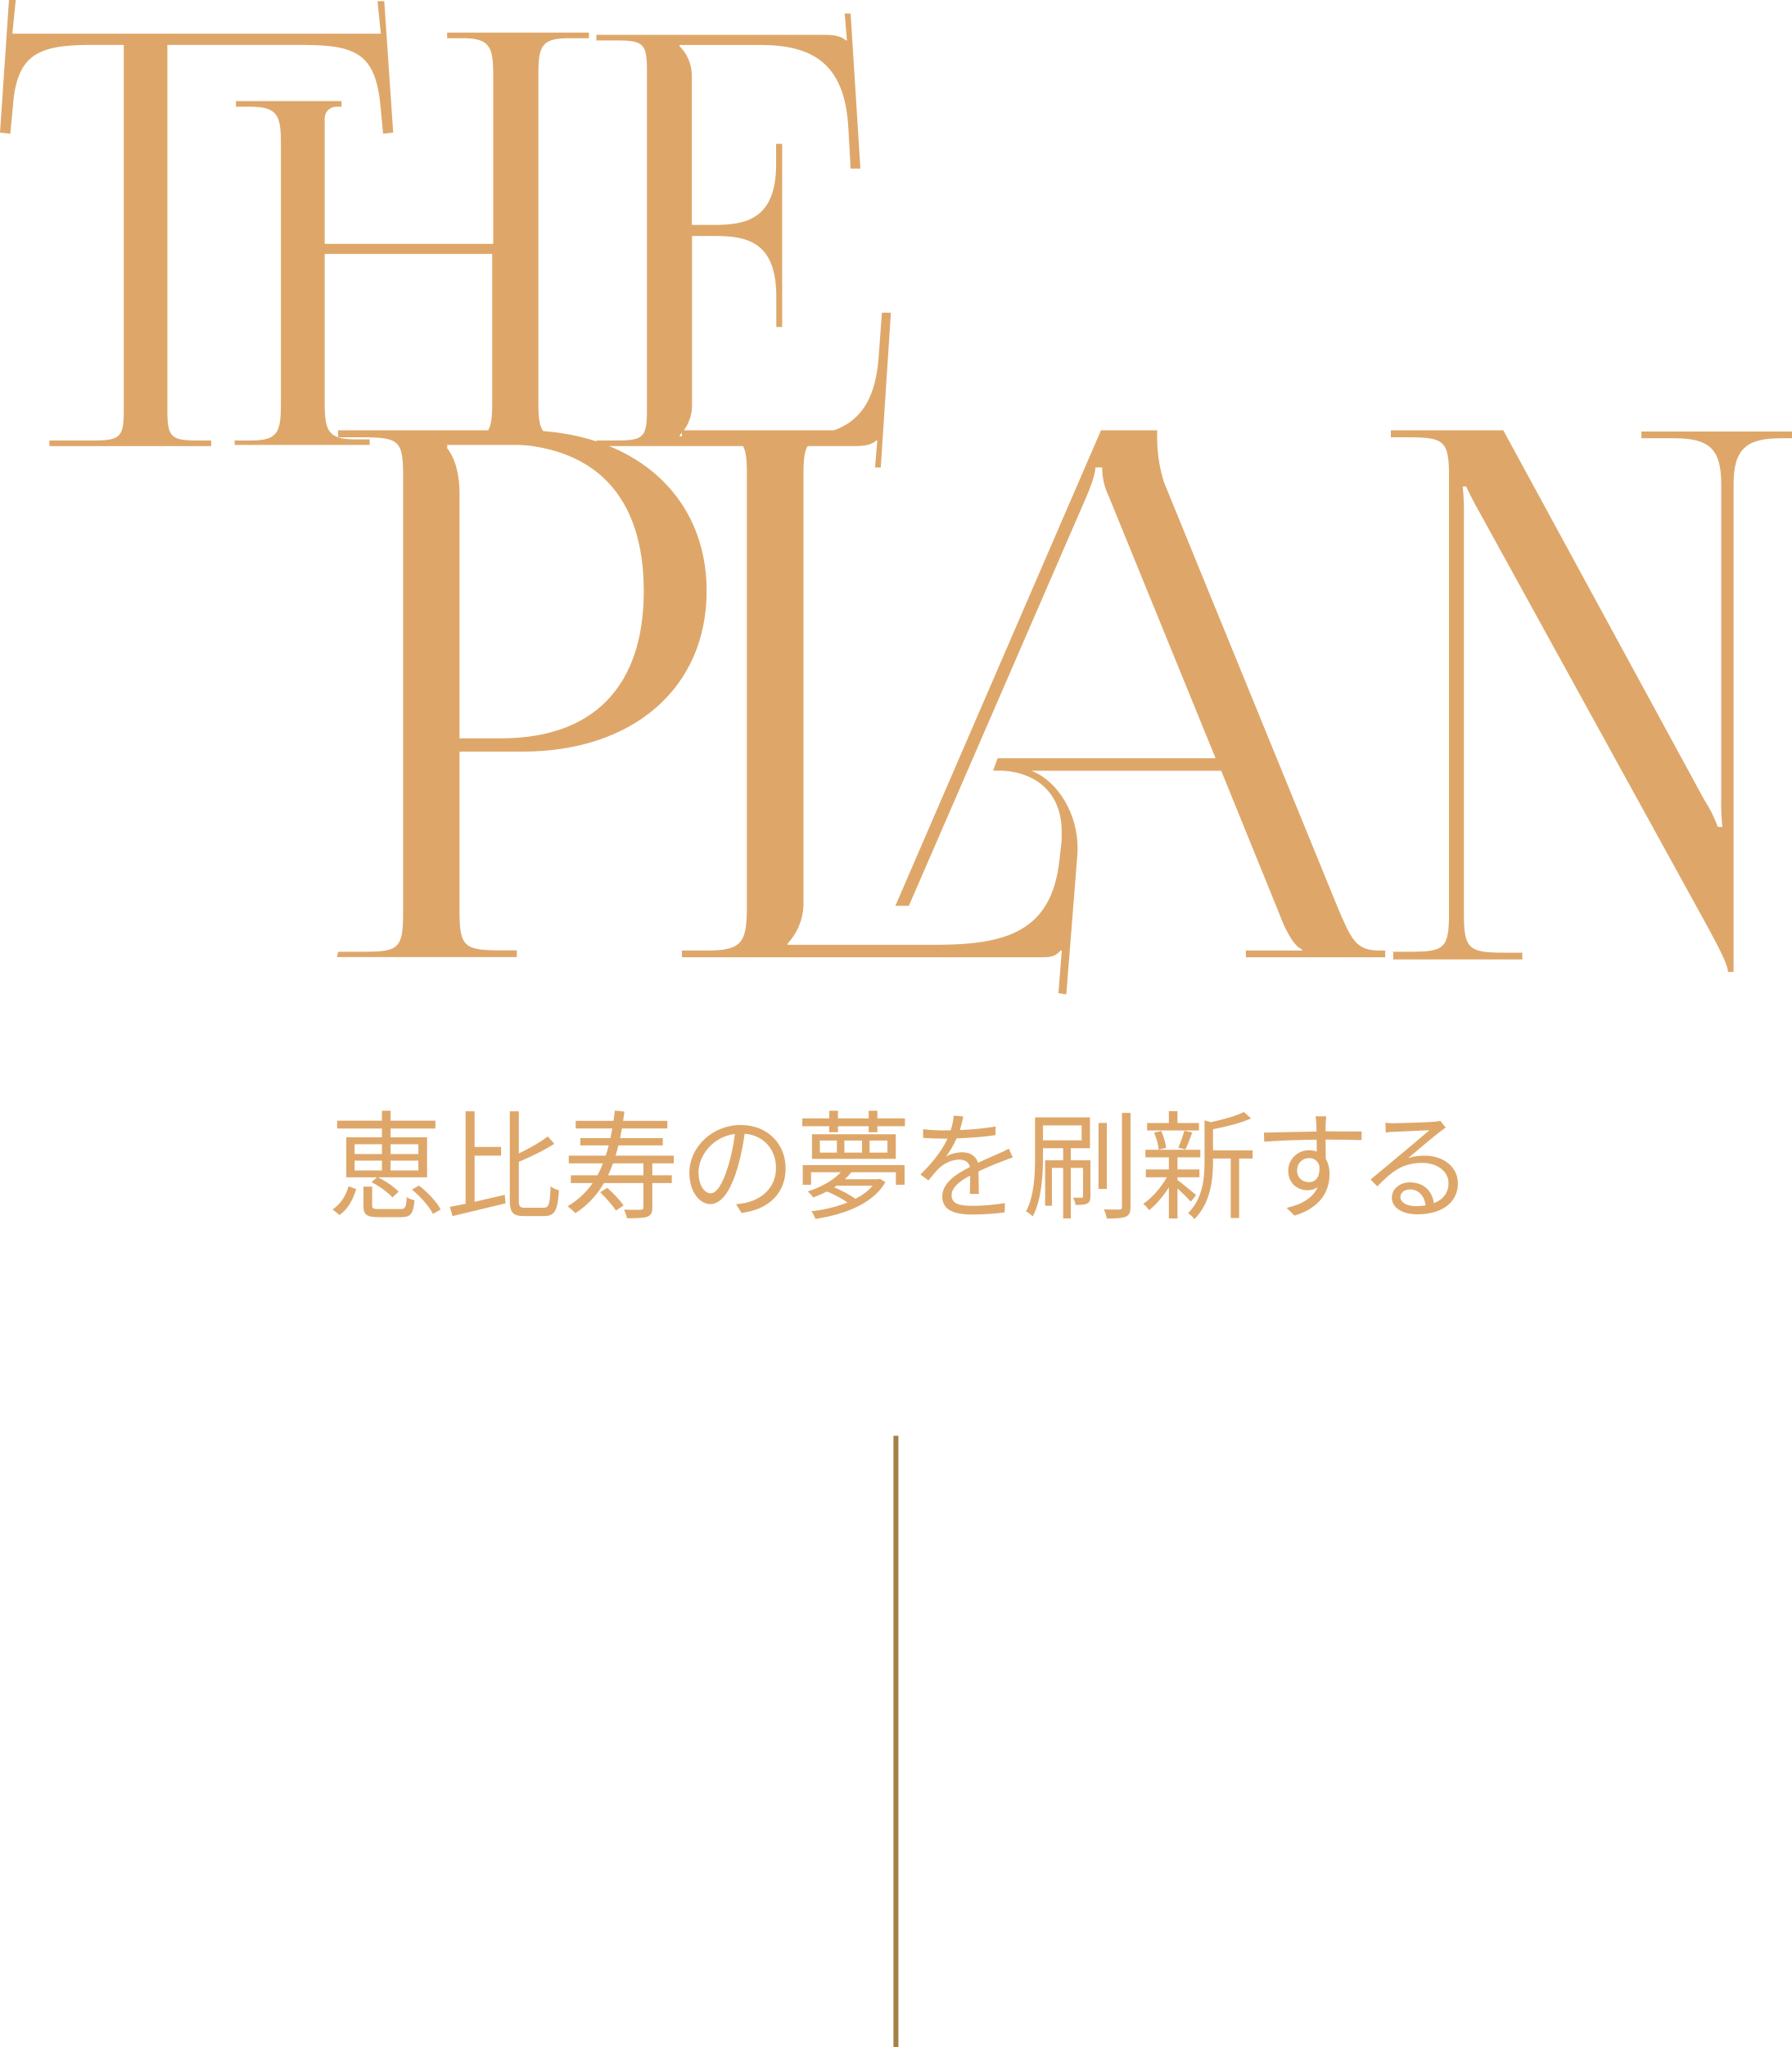
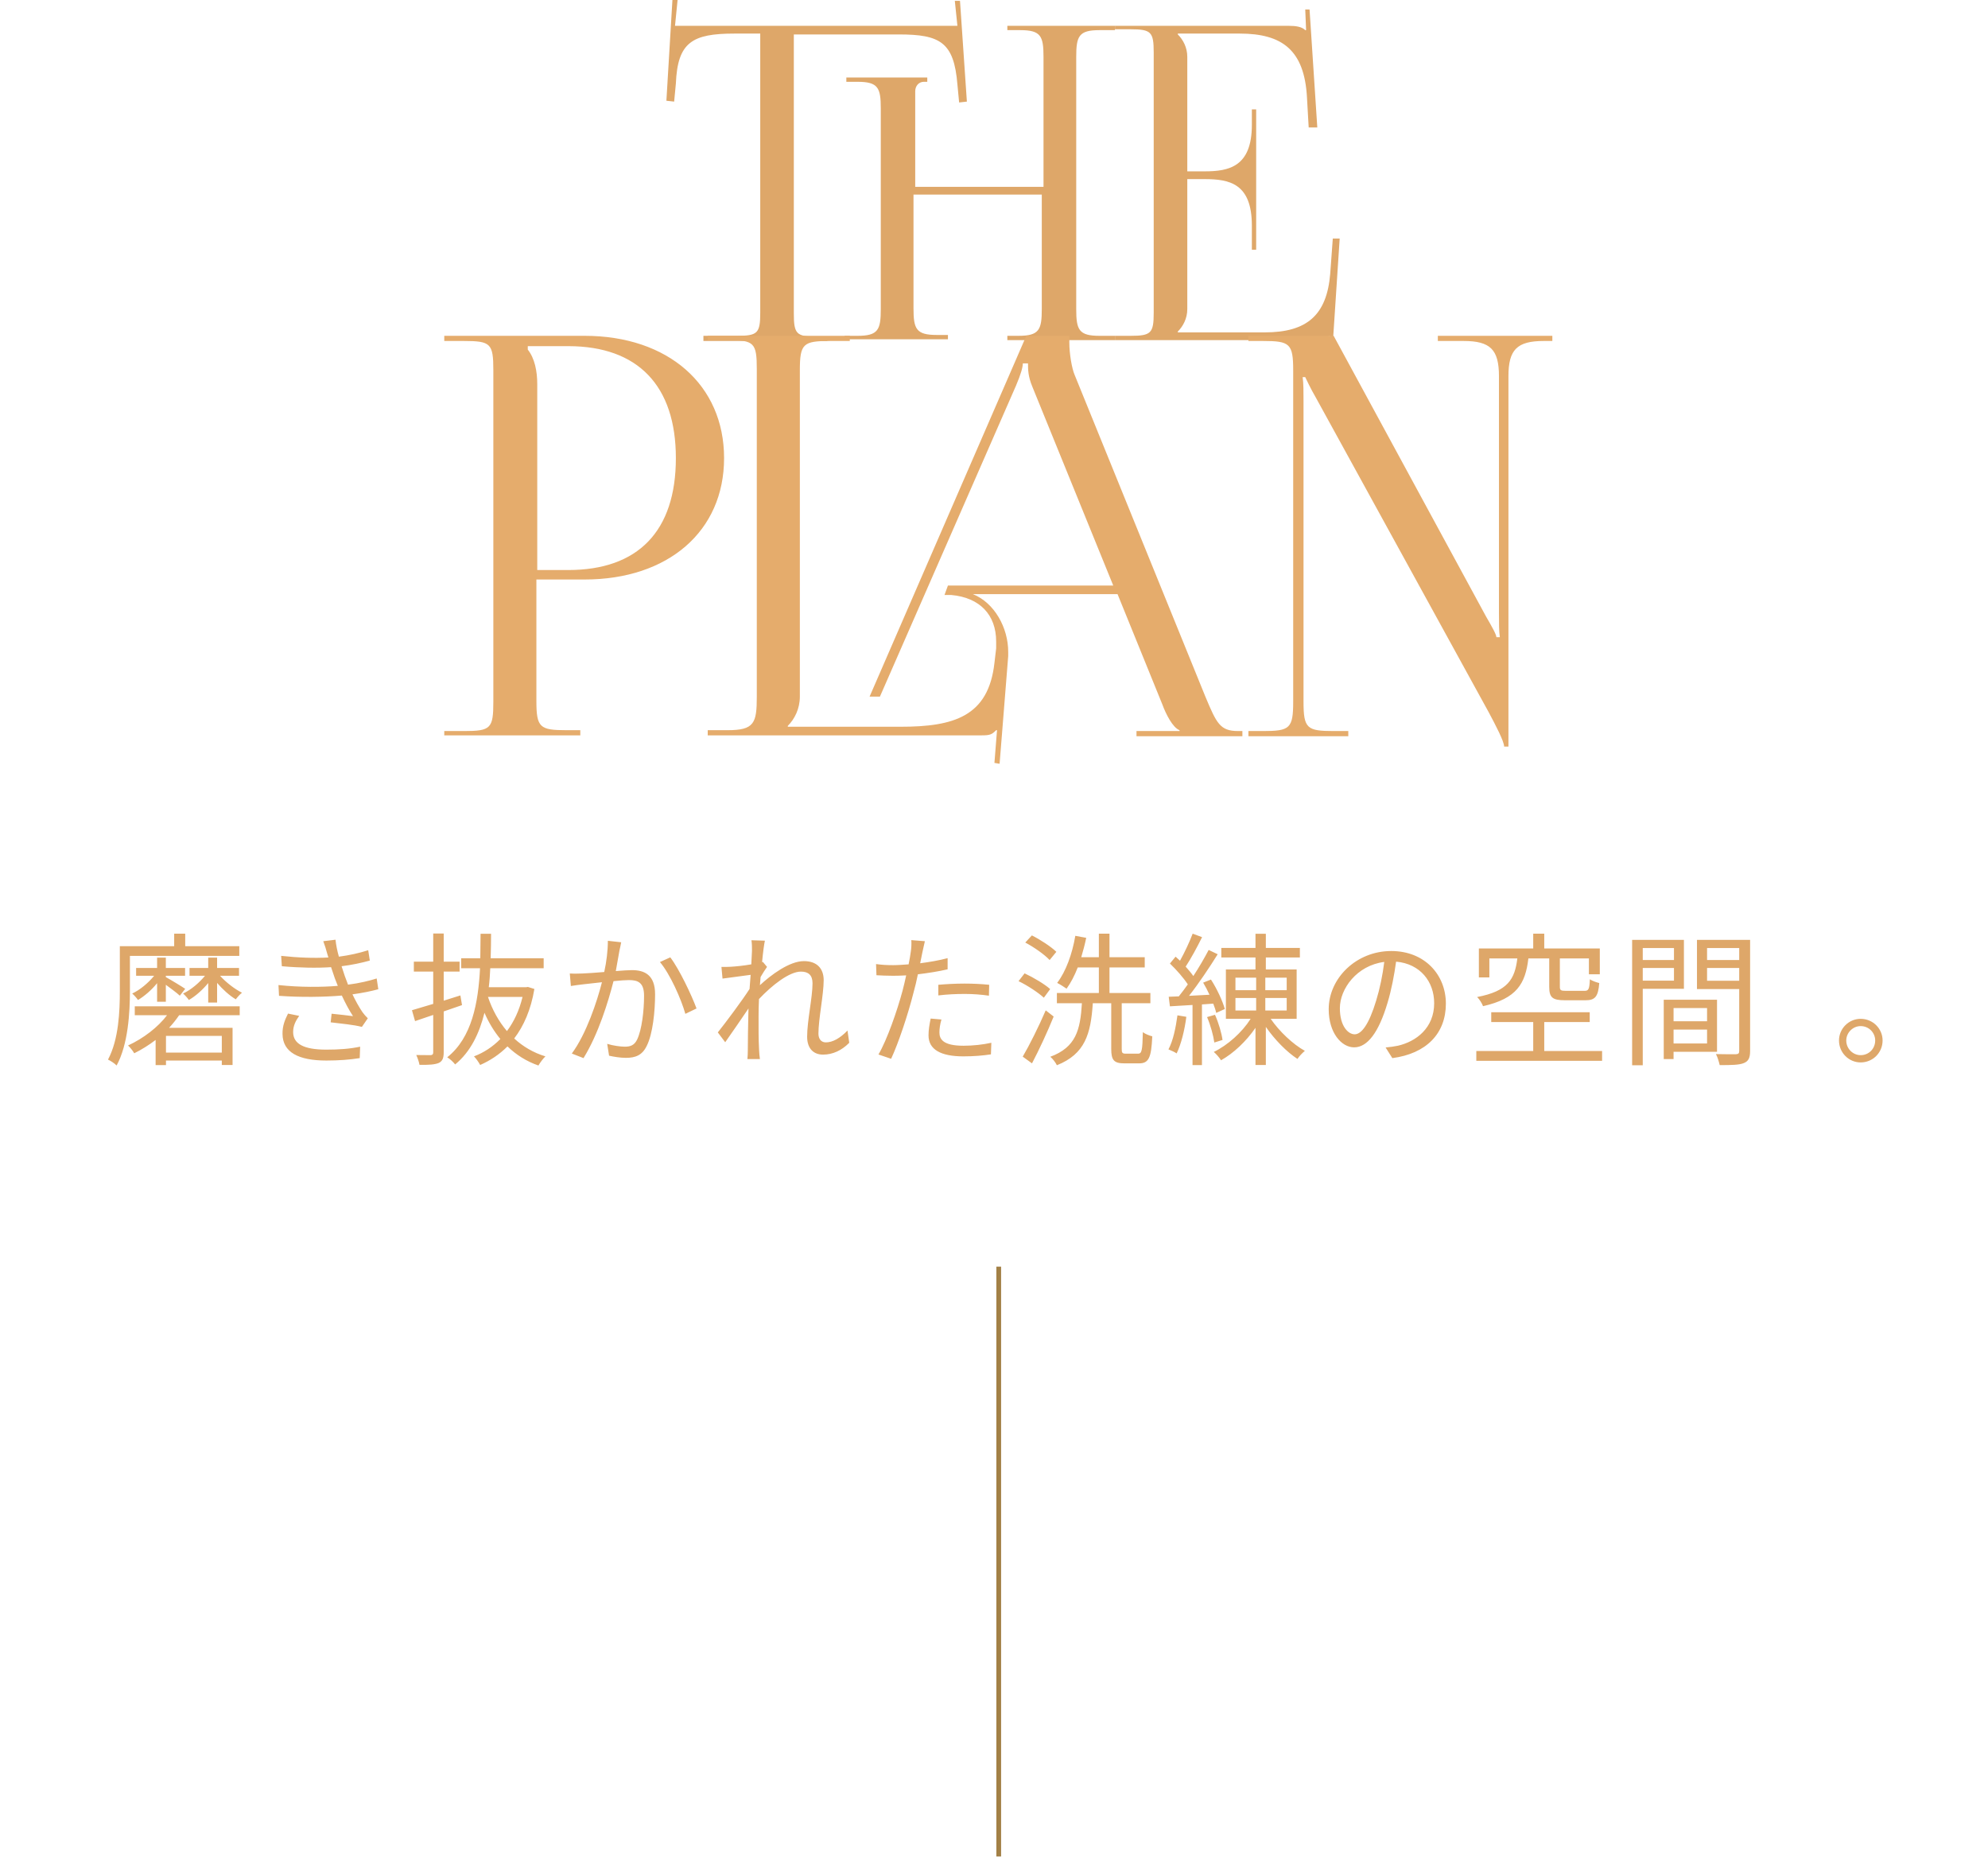
- <svg xmlns="http://www.w3.org/2000/svg" viewBox="0 0 366.55 418.65">
-   <defs>
-     <style>.cls-1,.cls-2{fill:#dea769;}.cls-2{isolation:isolate;font-size:24px;font-family:NotoSerifJP-Medium-83pv-RKSJ-H, Noto Serif JP;}.cls-3{letter-spacing:-0.01em;}.cls-4{letter-spacing:-0.01em;}.cls-5{letter-spacing:-0.03em;}.cls-6{letter-spacing:-0.03em;}.cls-7{letter-spacing:-0.04em;}.cls-8{letter-spacing:-0.11em;}.cls-9{letter-spacing:-0.09em;}.cls-10{fill:none;stroke:#a28046;stroke-miterlimit:10;stroke-width:1.01px;}</style>
-   </defs>
-   <g id="レイヤー_2" data-name="レイヤー 2">
-     <g id="レイヤー_1-2" data-name="レイヤー 1">
-       <path class="cls-1" d="M10.11,90.09h9c5.52,0,6.21-.69,6.21-6.21V9.19h-6.9c-11.26,0-15.16,2.3-15.85,13.33l-.46,4.83L0,27.12,1.84,0H3.22L2.53,6.89H77.91L77.22.23H78.6l1.83,26.89-2.06.23-.46-4.83C77,11.26,73.31,9.19,62.05,9.19H34.24V83.88c0,5.52.69,6.21,6.21,6.21H43.2v1.15H10.11Zm38.15,0h3c5.51,0,6.2-1.61,6.2-7.36V29.19c0-5.52-.69-7.36-6.2-7.36h-3V20.68h21.6v1.15H68.71a2.36,2.36,0,0,0-2.29,2.53V49.87h34.47V15.17c0-5.52-.69-7.36-6.21-7.36H91.47V6.66h29V7.81h-4.14c-5.51,0-6.2,1.61-6.2,7.36V82.5c0,5.52.69,7.36,6.2,7.36h4.14V91H91.47V89.86h3c5.52,0,6.21-1.61,6.21-7.36V51.94H66.42V82.5c0,5.52.68,7.36,6.2,7.36h3V91H48v-.92Z" />
-       <path class="cls-1" d="M158.8,67.11V60.67c0-11.26-6-12.41-12.64-12.41h-4.6V83a8.51,8.51,0,0,1-2.52,6v.23h23.21c11.26,0,16.54-4.6,17.46-15.86l.69-9.42h1.84L180.17,95.6H179l.46-5.51h-.23c-.92.92-2.52,1.14-4.36,1.14H122V90.09h4.14c5.51,0,6.2-.69,6.2-6.21V14.48c0-5.52-.69-6.21-6.2-6.21H122V7.12h46.65c1.84,0,3.45.23,4.37,1.15h.23l-.46-5.51H174L176,34.47H174l-.46-8.27c-.69-12.64-6.67-17-17.93-17H139v.23a8.51,8.51,0,0,1,2.52,6V46h4.6c6.43,0,12.64-1.15,12.64-12.41V29.42H160V66.87H158.8v.24Z" />
-       <path class="cls-1" d="M69.17,194.65h5.29c7.12,0,8-.69,8-8V97.44c0-7.12-.69-8-8-8H69.17V88h37.69c22.52,0,37.69,13.1,37.69,32.86s-14.94,32.86-37.69,32.86H94v32.64c0,7.12.92,8,8.05,8h3.67v1.38H68.94l.23-1.15Zm22.3-103C93.3,94,94,97.44,94,100.89V151h8.51c18.84,0,29.18-10.58,29.18-30.11s-10.11-30.1-29.18-30.1h-11Z" />
-       <path class="cls-1" d="M225.45,95.6h-1.38c0,.92-.46,2.76-1.84,6l-36.31,83.65h-2.76L225.22,88h11.49v1.84a30.61,30.61,0,0,0,1.37,8.73l35.4,86.64c3,7.12,3.9,9.19,8.73,9.19h1.15v1.38h-28.5v-1.38h11.49v-.23c-1.84-.69-3.68-4.6-4.59-7.12l-11.95-29.42H211c5.74,2.3,9.42,9.19,9.42,15.63v1.15l-2.3,28.95-1.61-.23.69-8.73h-.23c-1.15,1.15-1.61,1.38-4.13,1.38H139.5v-1.38h5.28c7.13,0,8-1.84,8-9V97.21c0-7.12-.68-7.81-8-7.81H139.5V88h38.14V89.4h-5.28c-7.13,0-8,.69-8,7.81v88A12.15,12.15,0,0,1,161.1,193v.23h30.33c14.48,0,23.67-2.76,25.28-17.23l.46-4.14v-1.84c0-7.12-4.36-11.95-12.18-12.41h-1.84l.92-2.53h44.59l-21.84-53.54A13.61,13.61,0,0,1,225.45,95.6Z" />
-       <path class="cls-1" d="M284.51,194.65h3.9c7.13,0,8-.69,8-8V97.44c0-7.12-.92-8-8-8h-3.9V88h23l41.13,75.61a27.21,27.21,0,0,1,2.76,5.51h.92a48.15,48.15,0,0,1-.23-6.2V99.05c0-7.13-2.3-9.42-9.65-9.42h-6.67V88.25h30.8v1.38h-2.3c-7.12,0-9.65,2.29-9.65,9.42v99.74h-1.15c0-1.61-2.3-5.75-4.14-9.2l-46.42-84.34c-1.61-2.75-3-5.74-3-5.74h-.69a52.06,52.06,0,0,1,.23,6.43v80.9c0,7.12.92,8,8.05,8h3.9v1.38H285v-1.61Z" />
-       <text class="cls-2" transform="translate(67.08 247.32)">恵比<tspan class="cls-3" x="48" y="0">寿</tspan>
-         <tspan class="cls-4" x="71.83" y="0">の</tspan>
-         <tspan class="cls-5" x="95.52" y="0">夢</tspan>
-         <tspan class="cls-6" x="118.92" y="0">を</tspan>
-         <tspan x="142.1" y="0">刷</tspan>
-         <tspan class="cls-7" x="166.1" y="0">新</tspan>
-         <tspan class="cls-8" x="189.17" y="0">す</tspan>
-         <tspan class="cls-9" x="210.6" y="0">る</tspan>
-       </text>
-       <line class="cls-10" x1="183.27" y1="293.65" x2="183.27" y2="418.65" />
+ <svg xmlns="http://www.w3.org/2000/svg" version="1.1" id="レイヤー_1" x="0px" y="0px" viewBox="0 0 230.9 215.6" style="enable-background:new 0 0 230.9 215.6;" xml:space="preserve">
+   <style type="text/css">
+ 	.st0{fill:none;stroke:#A28046;stroke-width:0.55;stroke-miterlimit:10;}
+ 	.st1{fill:#DEA769;}
+ 	.st2{fill:#E5AC6C;}
+ 	.st3{font-family:'NotoSerifJP-ExtraLight-83pv-RKSJ-H';}
+ 	.st4{font-size:16.598px;}
+ 	.st5{letter-spacing:1;}
+ 	.st6{letter-spacing:-6;}
+ </style>
+   <g id="レイヤー_2-2">
+     <g id="レイヤー_1-2-2">
+       <line class="st0" x1="116" y1="147.1" x2="116" y2="215.6" />
    </g>
  </g>
+   <g>
+     <g>
+       <path class="st1" d="M81.7,39h3.9c2.4,0,2.7-0.3,2.7-2.7V3.9h-3c-4.9,0-6.6,1-6.8,5.8l-0.2,2.1l-0.9-0.1L78.1,0l0.6,0l-0.3,3h32.8    l-0.3-2.9l0.6,0l0.8,11.7l-0.9,0.1l-0.2-2.1c-0.4-4.9-2-5.8-6.8-5.8H92.2v32.4c0,2.4,0.3,2.7,2.7,2.7h1.2v0.5H81.7V39z M98.3,39    h1.3c2.4,0,2.7-0.7,2.7-3.1V12.6c0-2.4-0.3-3.1-2.7-3.1h-1.3V9h9.4v0.5h-0.4c-0.6,0-1,0.5-1,1.1v11.1h14.9V6.6    c0-2.4-0.3-3.1-2.7-3.1H117V3h12.5v0.5h-1.8c-2.4,0-2.7,0.7-2.7,3.1v29.3c0,2.4,0.3,3.1,2.7,3.1h1.8v0.5H117V39h1.3    c2.4,0,2.7-0.7,2.7-3.1V22.6h-14.9v13.2c0,2.4,0.3,3.1,2.7,3.1h1.3v0.5h-12V39z" />
+       <path class="st1" d="M145.4,29v-2.8c0-4.9-2.6-5.4-5.5-5.4h-2v15.1c0,1.1-0.5,2-1.1,2.6v0.1h10.1c4.9,0,7.2-2,7.6-6.8l0.3-4.1h0.8    l-0.9,13.7l-0.5,0l0.2-2.4h0c-0.4,0.4-1.1,0.5-1.9,0.5h-23V39h1.8c2.4,0,2.7-0.3,2.7-2.7V6.1c0-2.4-0.3-2.7-2.7-2.7h-1.8V3h20.2    c0.8,0,1.5,0.1,1.9,0.5h0.1l-0.1-2.4l0.5,0l0.9,13.7H152l-0.2-3.5c-0.3-5.5-2.9-7.4-7.8-7.4h-7.2V4c0.6,0.6,1.1,1.5,1.1,2.6v13.3    h2c2.8,0,5.5-0.5,5.5-5.4v-1.8h0.5V29H145.4z" />
+     </g>
+     <g>
+       <path class="st2" d="M51.6,84.9h2.3c3.1,0,3.4-0.3,3.4-3.4V43c0-3.1-0.3-3.4-3.4-3.4h-2.3V39h16.3c9.7,0,16.2,5.7,16.2,14.2    c0,8.5-6.5,14.1-16.2,14.1h-5.6v14.1c0,3.1,0.4,3.4,3.5,3.4h1.6v0.6H51.6V84.9z M61.3,40.6c0.8,1,1.1,2.5,1.1,4v21.6H66    c8.1,0,12.5-4.5,12.5-13c0-8.4-4.4-13-12.5-13h-4.7V40.6z" />
+       <path class="st2" d="M119.4,42.2h-0.6c0,0.4-0.2,1.2-0.8,2.6l-15.8,36.1H101L119.2,39h5v0.8c0,1.3,0.3,3,0.6,3.7L140,80.9    c1.3,3.1,1.7,4,3.8,4h0.5v0.6H132v-0.6h5v-0.1c-0.8-0.3-1.6-1.9-2-3L129.8,69H113c2.5,1,4.1,3.9,4.1,6.7c0,0.2,0,0.4,0,0.5    l-1,12.5l-0.6-0.1l0.3-3.8h-0.1c-0.5,0.5-0.7,0.6-1.7,0.6H82.2v-0.6h2.3c3.1,0,3.4-0.8,3.4-3.9v-38c0-3.1-0.3-3.4-3.4-3.4h-2.3V39    h16.5v0.6h-2.3c-3.1,0-3.5,0.3-3.5,3.4v37.9c0,1.4-0.6,2.6-1.4,3.4v0.1h13.1c6.2,0,10.2-1.2,10.9-7.4l0.2-1.7c0-0.3,0-0.5,0-0.8    c0-3.1-1.9-5.1-5.2-5.4h-0.8l0.4-1.1h19.2l-9.4-23.1C119.4,43.7,119.4,42.9,119.4,42.2z" />
+       <path class="st2" d="M145,84.9h1.7c3.1,0,3.5-0.3,3.5-3.4V43c0-3.1-0.4-3.4-3.5-3.4H145V39h9.9l17.7,32.6c0.7,1.2,1.2,2.1,1.2,2.4    h0.4c-0.1-0.7-0.1-1.6-0.1-2.7V43.7c0-3.1-1-4.1-4.1-4.1H167V39h13.3v0.6h-1c-3.1,0-4.1,1-4.1,4.1v43h-0.5c0-0.6-1-2.5-1.8-4    l-20-36.4c-0.7-1.2-1.3-2.5-1.3-2.5h-0.3c0.1,0.7,0.1,1.7,0.1,2.8v34.9c0,3.1,0.4,3.4,3.5,3.4h1.7v0.6H145V84.9z" />
+     </g>
+   </g>
+   <g>
+     <text transform="matrix(1 0 0 1 12.0903 122.3675)">
+       <tspan x="0" y="0" class="st1 st3 st4 st5">磨き抜かれた洗練の空間</tspan>
+       <tspan x="200.8" y="0" class="st1 st3 st4 st6">。</tspan>
+     </text>
+   </g>
</svg>
